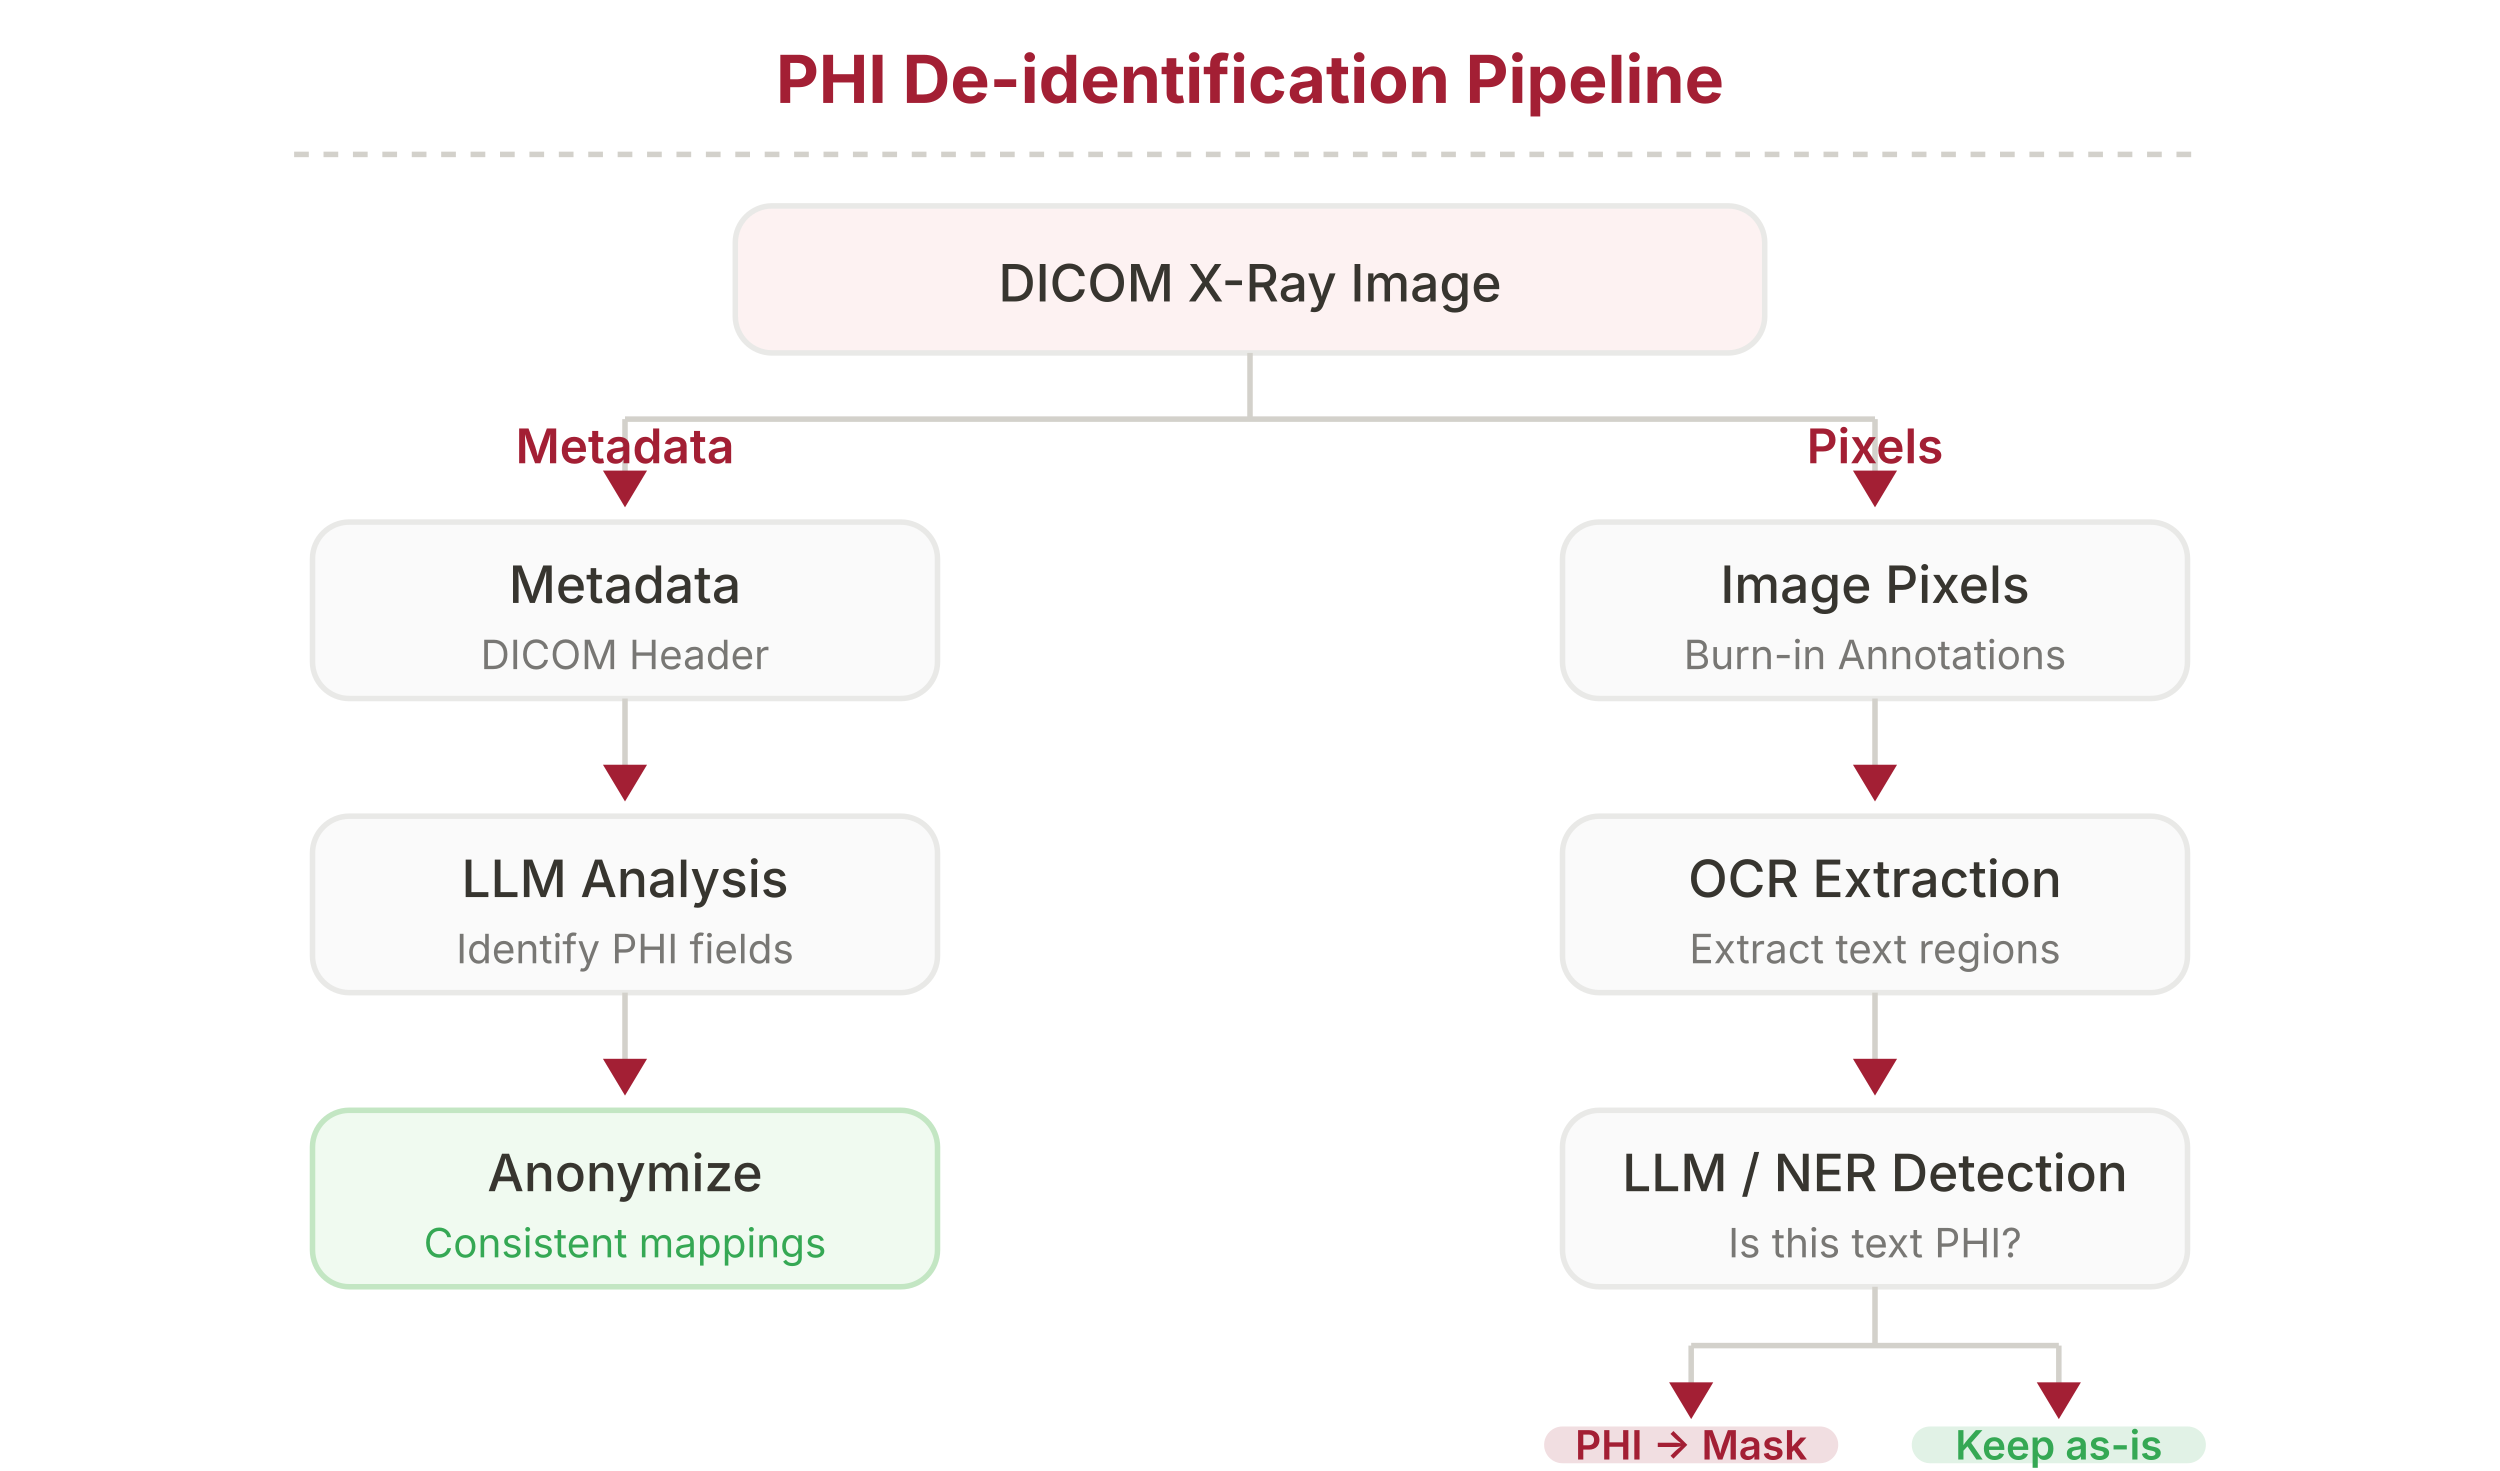
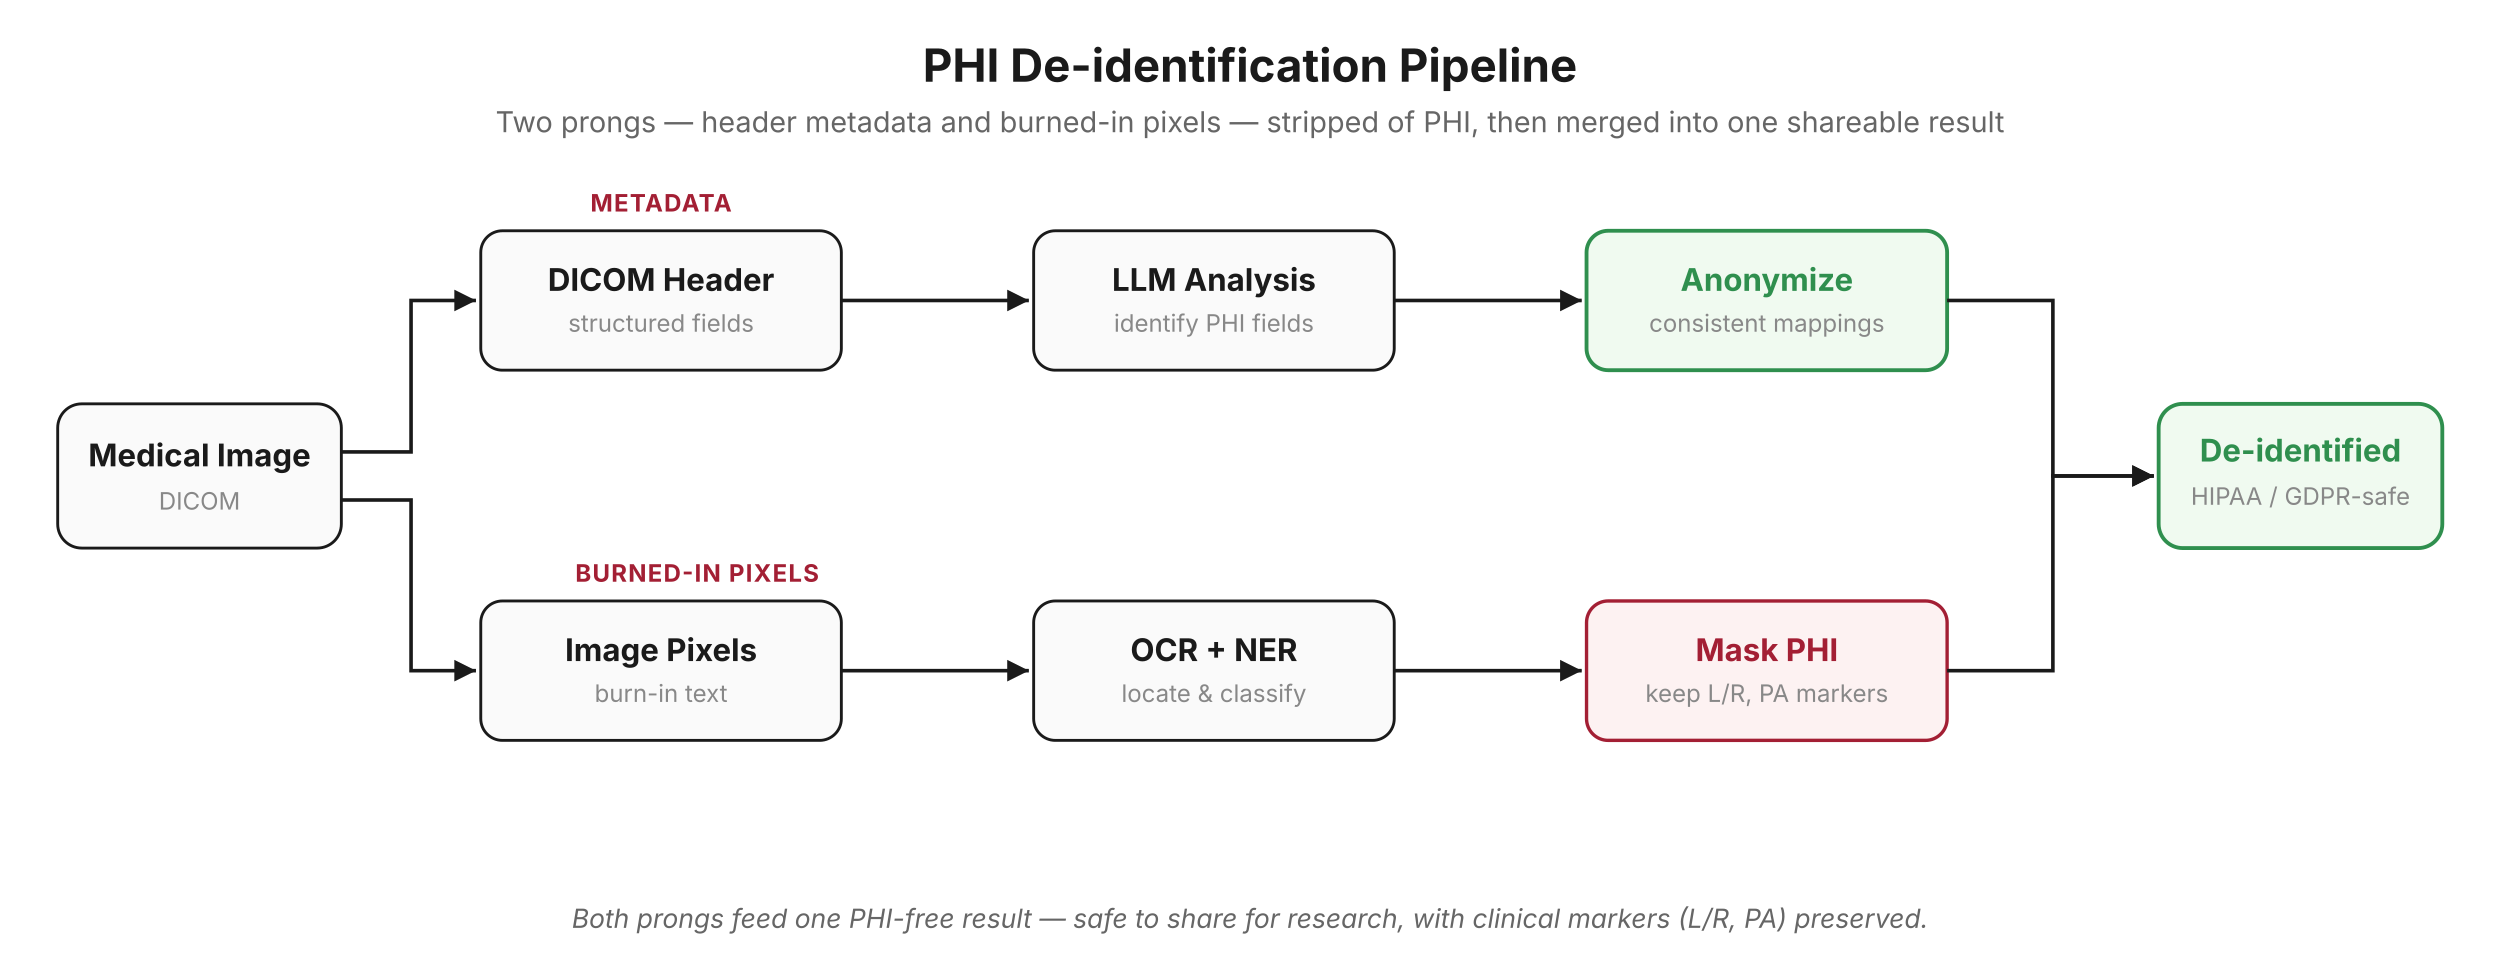
- <svg xmlns="http://www.w3.org/2000/svg" viewBox="0 0 680 400" style="background:#fff">
-   <style>
-     .box-fill { fill: #fafafa; stroke: #e9e9e7; stroke-width: 1.5; }
-     .box-accent { fill: #fdf2f2; stroke: #e9e9e7; stroke-width: 1.5; }
-     .box-green { fill: #f0faf0; stroke: #c3e6c3; stroke-width: 1.5; }
-     .box-red { fill: #fdf2f2; stroke: #e9c4c4; stroke-width: 1.5; }
-     .text { font-family: 'Inter', -apple-system, sans-serif; fill: #37352f; font-size: 14px; font-weight: 500; }
-     .text-title { font-family: 'Inter', -apple-system, sans-serif; fill: #a31f34; font-size: 18px; font-weight: 700; }
-     .text-section { font-family: 'Inter', -apple-system, sans-serif; fill: #a31f34; font-size: 13px; font-weight: 600; }
-     .text-small { font-family: 'Inter', -apple-system, sans-serif; fill: #787774; font-size: 11px; font-weight: 400; }
-     .line { stroke: #d3d1cb; stroke-width: 1.5; fill: none; }
-     .arrow { fill: #a31f34; }
-   </style>
-   <text x="340" y="28" text-anchor="middle" class="text-title">PHI De-identification Pipeline</text>
-   <line x1="80" y1="42" x2="600" y2="42" class="line" stroke-dasharray="4,4" />
-   <rect x="200" y="56" width="280" height="40" rx="10" class="box-accent" />
-   <text x="340" y="82" text-anchor="middle" class="text">DICOM X-Ray Image</text>
-   <line x1="340" y1="96" x2="340" y2="114" class="line" />
-   <line x1="170" y1="114" x2="510" y2="114" class="line" />
-   <line x1="170" y1="114" x2="170" y2="130" class="line" />
-   <line x1="510" y1="114" x2="510" y2="130" class="line" />
-   <polygon points="170,138 164,128 176,128" class="arrow" />
-   <polygon points="510,138 504,128 516,128" class="arrow" />
-   <text x="170" y="126" text-anchor="middle" class="text-section">Metadata</text>
-   <text x="510" y="126" text-anchor="middle" class="text-section">Pixels</text>
-   <rect x="85" y="142" width="170" height="48" rx="10" class="box-fill" />
-   <text x="170" y="164" text-anchor="middle" class="text">Metadata</text>
-   <text x="170" y="182" text-anchor="middle" class="text-small">DICOM Header</text>
-   <rect x="425" y="142" width="170" height="48" rx="10" class="box-fill" />
-   <text x="510" y="164" text-anchor="middle" class="text">Image Pixels</text>
-   <text x="510" y="182" text-anchor="middle" class="text-small">Burn-in Annotations</text>
-   <line x1="170" y1="190" x2="170" y2="210" class="line" />
-   <polygon points="170,218 164,208 176,208" class="arrow" />
-   <line x1="510" y1="190" x2="510" y2="210" class="line" />
-   <polygon points="510,218 504,208 516,208" class="arrow" />
-   <rect x="85" y="222" width="170" height="48" rx="10" class="box-fill" />
-   <text x="170" y="244" text-anchor="middle" class="text">LLM Analysis</text>
-   <text x="170" y="262" text-anchor="middle" class="text-small">Identify PHI fields</text>
-   <rect x="425" y="222" width="170" height="48" rx="10" class="box-fill" />
-   <text x="510" y="244" text-anchor="middle" class="text">OCR Extraction</text>
-   <text x="510" y="262" text-anchor="middle" class="text-small">Extract text regions</text>
-   <line x1="170" y1="270" x2="170" y2="290" class="line" />
-   <polygon points="170,298 164,288 176,288" class="arrow" />
-   <line x1="510" y1="270" x2="510" y2="290" class="line" />
-   <polygon points="510,298 504,288 516,288" class="arrow" />
-   <rect x="85" y="302" width="170" height="48" rx="10" class="box-green" />
-   <text x="170" y="324" text-anchor="middle" class="text">Anonymize</text>
-   <text x="170" y="342" text-anchor="middle" class="text-small" style="fill:#35a854">Consistent mappings</text>
-   <rect x="425" y="302" width="170" height="48" rx="10" class="box-fill" />
-   <text x="510" y="324" text-anchor="middle" class="text">LLM / NER Detection</text>
-   <text x="510" y="342" text-anchor="middle" class="text-small">Is this text PHI?</text>
-   <line x1="510" y1="350" x2="510" y2="366" class="line" />
-   <line x1="460" y1="366" x2="560" y2="366" class="line" />
-   <line x1="460" y1="366" x2="460" y2="378" class="line" />
-   <line x1="560" y1="366" x2="560" y2="378" class="line" />
-   <polygon points="460,386 454,376 466,376" class="arrow" />
-   <polygon points="560,386 554,376 566,376" class="arrow" />
-   <rect x="420" y="388" width="80" height="10" rx="5" fill="#a31f34" opacity="0.15" />
-   <text x="460" y="397" text-anchor="middle" class="text-small" style="fill:#a31f34; font-weight:600">PHI → Mask</text>
-   <rect x="520" y="388" width="80" height="10" rx="5" fill="#35a854" opacity="0.15" />
-   <text x="560" y="397" text-anchor="middle" class="text-small" style="fill:#35a854; font-weight:600">Keep as-is</text>
+ <svg xmlns="http://www.w3.org/2000/svg" viewBox="0 0 1040 400" style="background:#fff">
+   <defs>
+     <style>
+       .title{font-family:Inter,sans-serif;fill:#1a1a1a;font-size:19px;font-weight:700;text-anchor:middle;}
+       .subtitle{font-family:Inter,sans-serif;fill:#666;font-size:12px;text-anchor:middle;}
+       .nm{font-family:Inter,sans-serif;fill:#1a1a1a;font-size:13px;font-weight:700;text-anchor:middle;}
+       .nmg{font-family:Inter,sans-serif;fill:#2f8f4e;font-size:13px;font-weight:700;text-anchor:middle;}
+       .nmr{font-family:Inter,sans-serif;fill:#a31f34;font-size:13px;font-weight:700;text-anchor:middle;}
+       .sub{font-family:Inter,sans-serif;fill:#888;font-size:10px;text-anchor:middle;}
+       .tag{font-family:Inter,sans-serif;fill:#a31f34;font-size:10px;font-weight:700;letter-spacing:.5px;text-anchor:middle;}
+       .node{fill:#fafafa;stroke:#1a1a1a;stroke-width:1.2;}
+       .nodeG{fill:#f0faf0;stroke:#2f8f4e;stroke-width:1.6;}
+       .nodeR{fill:#fdf2f2;stroke:#a31f34;stroke-width:1.4;}
+       .arr{stroke:#1a1a1a;stroke-width:1.5;fill:none;}
+       .cap{font-family:Inter,sans-serif;fill:#666;font-size:11px;font-style:italic;text-anchor:middle;}
+     </style>
+     <marker id="ah" markerWidth="9" markerHeight="9" refX="6" refY="3" orient="auto">
+       <path d="M0,0 L6,3 L0,6 Z" fill="#1a1a1a" />
+     </marker>
+   </defs>
+   <text x="520" y="34" class="title">PHI De-identification Pipeline</text>
+   <text x="520" y="55" class="subtitle">Two prongs — header metadata and burned-in pixels — stripped of PHI, then merged into one shareable result</text>
+   <rect x="24" y="168" width="118" height="60" rx="10" class="node" />
+   <text x="83" y="194" class="nm">Medical Image</text>
+   <text x="83" y="212" class="sub">DICOM</text>
+   <rect x="898" y="168" width="118" height="60" rx="10" class="nodeG" />
+   <text x="957" y="192" class="nmg">De-identified</text>
+   <text x="957" y="210" class="sub">HIPAA / GDPR-safe</text>
+   <text x="275" y="88" class="tag">METADATA</text>
+   <text x="290" y="242" class="tag">BURNED-IN PIXELS</text>
+   <rect x="200" y="96" width="150" height="58" rx="9" class="node" />
+   <text x="275" y="121" class="nm">DICOM Header</text>
+   <text x="275" y="138" class="sub">structured fields</text>
+   <rect x="430" y="96" width="150" height="58" rx="9" class="node" />
+   <text x="505" y="121" class="nm">LLM Analysis</text>
+   <text x="505" y="138" class="sub">identify PHI fields</text>
+   <rect x="660" y="96" width="150" height="58" rx="9" class="nodeG" />
+   <text x="735" y="121" class="nmg">Anonymize</text>
+   <text x="735" y="138" class="sub">consistent mappings</text>
+   <rect x="200" y="250" width="150" height="58" rx="9" class="node" />
+   <text x="275" y="275" class="nm">Image Pixels</text>
+   <text x="275" y="292" class="sub">burn-in text</text>
+   <rect x="430" y="250" width="150" height="58" rx="9" class="node" />
+   <text x="505" y="275" class="nm">OCR + NER</text>
+   <text x="505" y="292" class="sub">locate &amp; classify</text>
+   <rect x="660" y="250" width="150" height="58" rx="9" class="nodeR" />
+   <text x="735" y="275" class="nmr">Mask PHI</text>
+   <text x="735" y="292" class="sub">keep L/R, PA markers</text>
+   <path d="M142,188 H171 V125 H198" class="arr" marker-end="url(#ah)" />
+   <path d="M142,208 H171 V279 H198" class="arr" marker-end="url(#ah)" />
+   <path d="M350,125 H428" class="arr" marker-end="url(#ah)" />
+   <path d="M580,125 H658" class="arr" marker-end="url(#ah)" />
+   <path d="M350,279 H428" class="arr" marker-end="url(#ah)" />
+   <path d="M580,279 H658" class="arr" marker-end="url(#ah)" />
+   <path d="M810,125 H854 V198 H896" class="arr" marker-end="url(#ah)" />
+   <path d="M810,279 H854 V198 H896" class="arr" marker-end="url(#ah)" />
+   <text x="520" y="386" class="cap">Both prongs feed one PHI-free result — safe to share for research, with clinical markers (L/R, PA) preserved.</text>
</svg>
